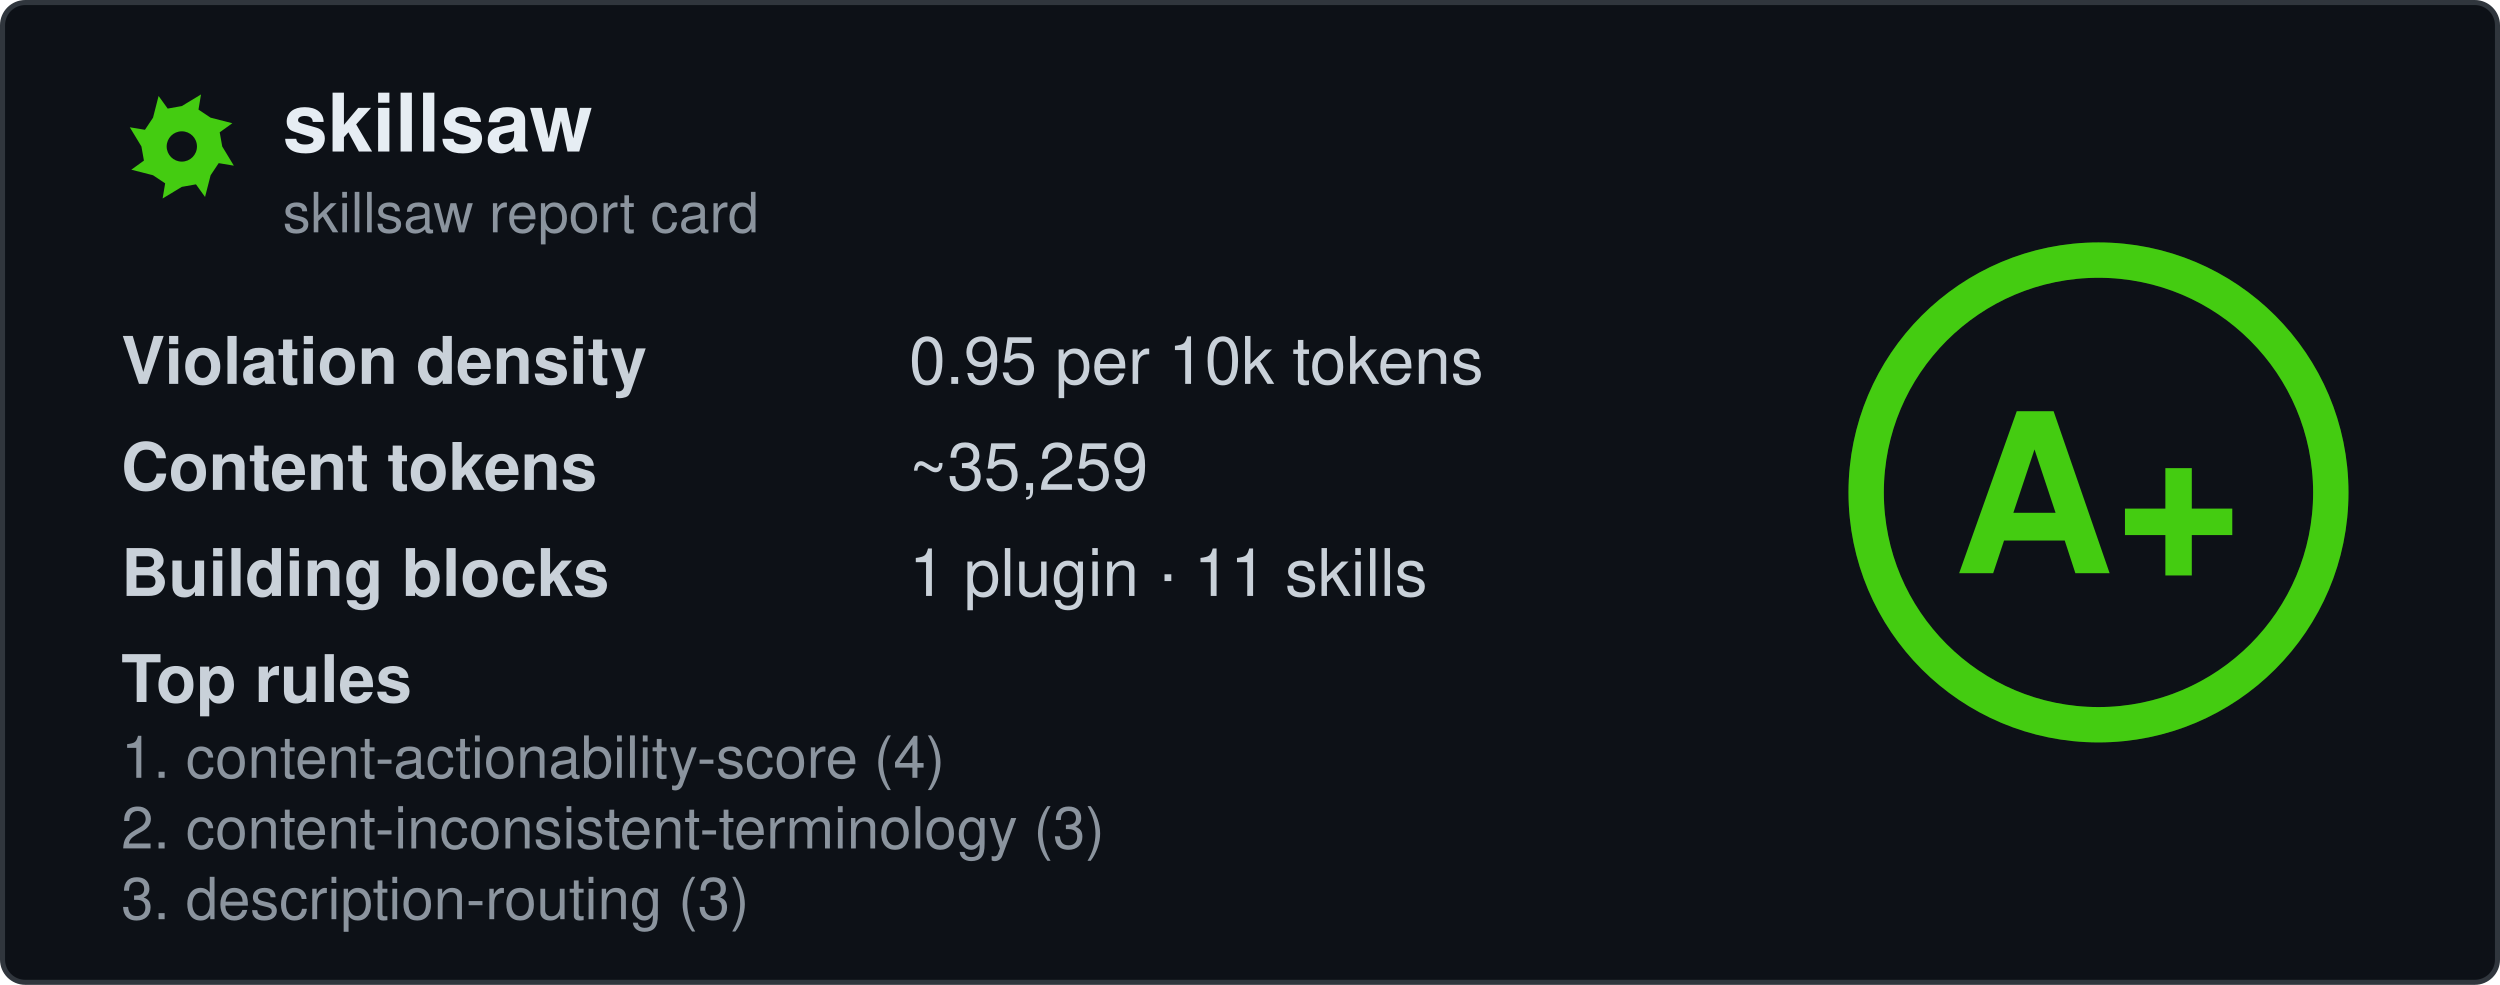
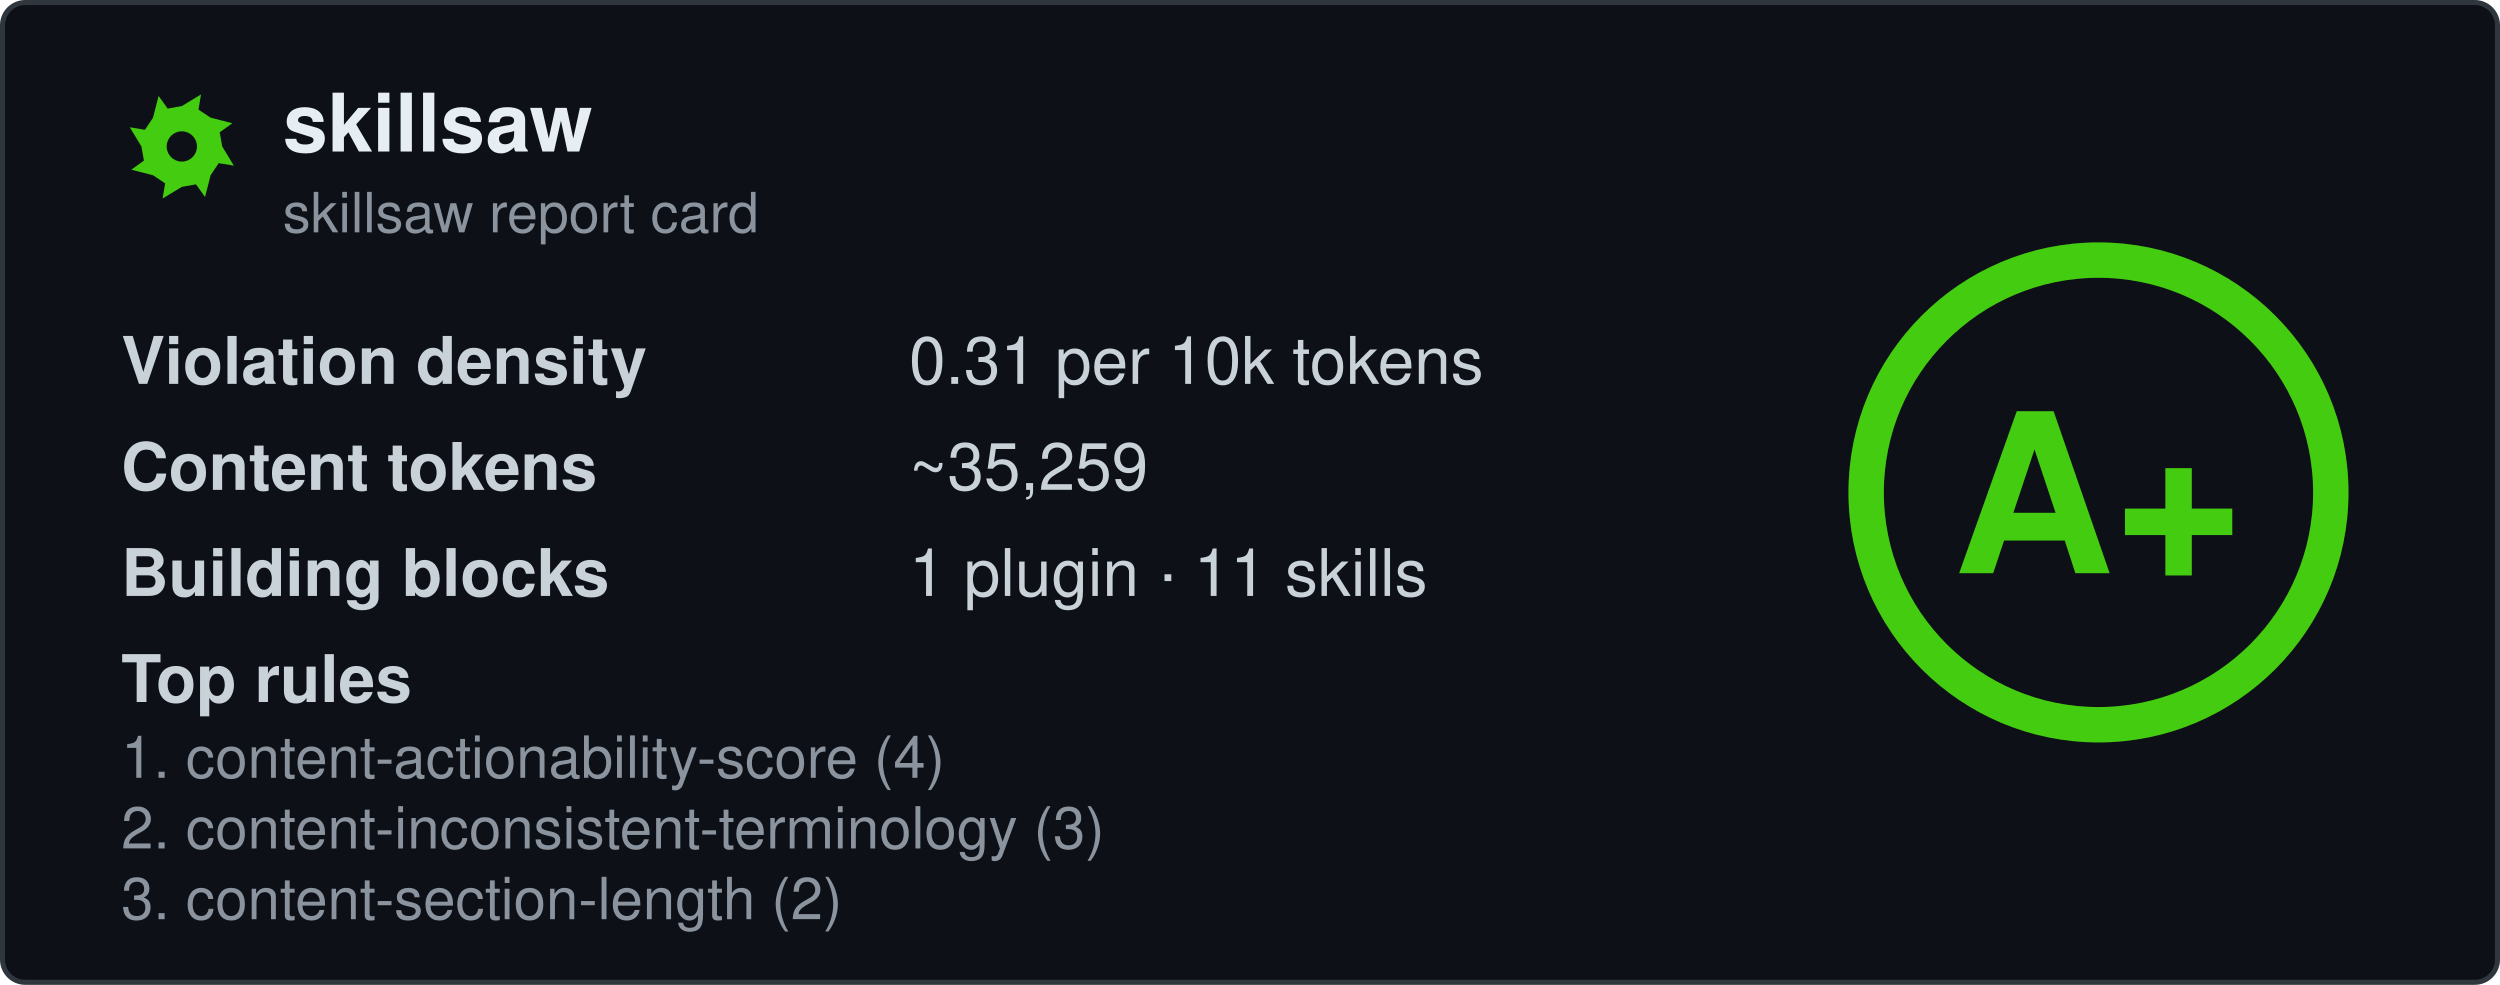
<svg xmlns="http://www.w3.org/2000/svg" width="495" height="195" viewBox="0 0 495 195" fill="none" role="img" aria-labelledby="card-title">
  <style>
    .title { font: 600 16px 'Segoe UI', Ubuntu, 'Helvetica Neue', Helvetica, Arial, sans-serif; fill: #e6edf3; }
    .subtitle { font: 400 11px 'Segoe UI', Ubuntu, 'Helvetica Neue', Helvetica, Arial, sans-serif; fill: #8b949e; }
    .label { font: 600 13px 'Segoe UI', Ubuntu, 'Helvetica Neue', Helvetica, Arial, sans-serif; fill: #c9d1d9; }
    .value { font: 400 13px 'Segoe UI', Ubuntu, 'Helvetica Neue', Helvetica, Arial, sans-serif; fill: #c9d1d9; }
    .rule { font: 400 11.5px 'Segoe UI', Ubuntu, 'Helvetica Neue', Helvetica, Arial, sans-serif; fill: #8b949e; }
    .grade-letter { font: 800 44px 'Segoe UI', Ubuntu, 'Helvetica Neue', Helvetica, Arial, sans-serif; fill: #44cc11; }
  </style>
  <rect x="0.5" y="0.5" width="494" height="194" rx="4.5" fill="#0d1117" stroke="#30363d" />
  <g transform="translate(24, 17)">
    <path fill-rule="evenodd" fill="#44cc11" d="M20.0 12.0L22.3 15.8L19.3 15.3L17.7 17.7L16.6 22.0L14.8 19.5L12.0 20.0L8.2 22.3L8.7 19.3L6.3 17.7L2.0 16.6L4.5 14.8L4.0 12.0L1.7 8.2L4.7 8.7L6.3 6.3L7.4 2.0L9.2 4.5L12.0 4.0L15.8 1.7L15.3 4.7L17.7 6.3L22.0 7.4L19.5 9.2ZM15.0 12.0A3.0 3.0 0 1 0 9.0 12.0A3.0 3.0 0 1 0 15.0 12.0Z" />
  </g>
  <text x="56" y="30" class="title" data-testid="repo-name">skillsaw</text>
  <text x="56" y="46" class="subtitle">skillsaw report card</text>
  <g data-testid="stats">
    <text x="24" y="76">
      <tspan class="label">Violation density</tspan>
      <tspan x="180" class="value">
-         <tspan data-testid="density">0.95</tspan> per 10k tokens</tspan>
+         <tspan data-testid="density">0.31</tspan> per 10k tokens</tspan>
    </text>
    <text x="24" y="97">
      <tspan class="label">Content tokens</tspan>
      <tspan x="180" class="value">~<tspan data-testid="tokens">35,259</tspan>
      </tspan>
    </text>
    <text x="24" y="118">
      <tspan class="label">Building blocks</tspan>
      <tspan x="180" class="value">
        <tspan data-testid="plugins">1</tspan> plugin · <tspan data-testid="skills">11</tspan> skills</tspan>
    </text>
    <text x="24" y="139" class="label">Top rules</text>
    <text x="24" y="154" class="rule" data-testid="rule-0">1. content-actionability-score (4)</text>
    <text x="24" y="168" class="rule" data-testid="rule-1">2. content-inconsistent-terminology (3)</text>
-     <text x="24" y="182" class="rule" data-testid="rule-2">3. description-routing (3)</text>
+     <text x="24" y="182" class="rule" data-testid="rule-2">3. content-section-length (2)</text>
  </g>
  <g transform="translate(415.5, 97.5)">
    <circle r="46" fill="none" stroke="#44cc11" stroke-opacity="0.25" stroke-width="7" />
    <circle r="46" fill="none" stroke="#44cc11" stroke-width="7" stroke-linecap="round" transform="rotate(-90)" stroke-dasharray="289.03 289.03" />
    <text y="16" text-anchor="middle" class="grade-letter" data-testid="grade-letter">A+</text>
  </g>
</svg>
